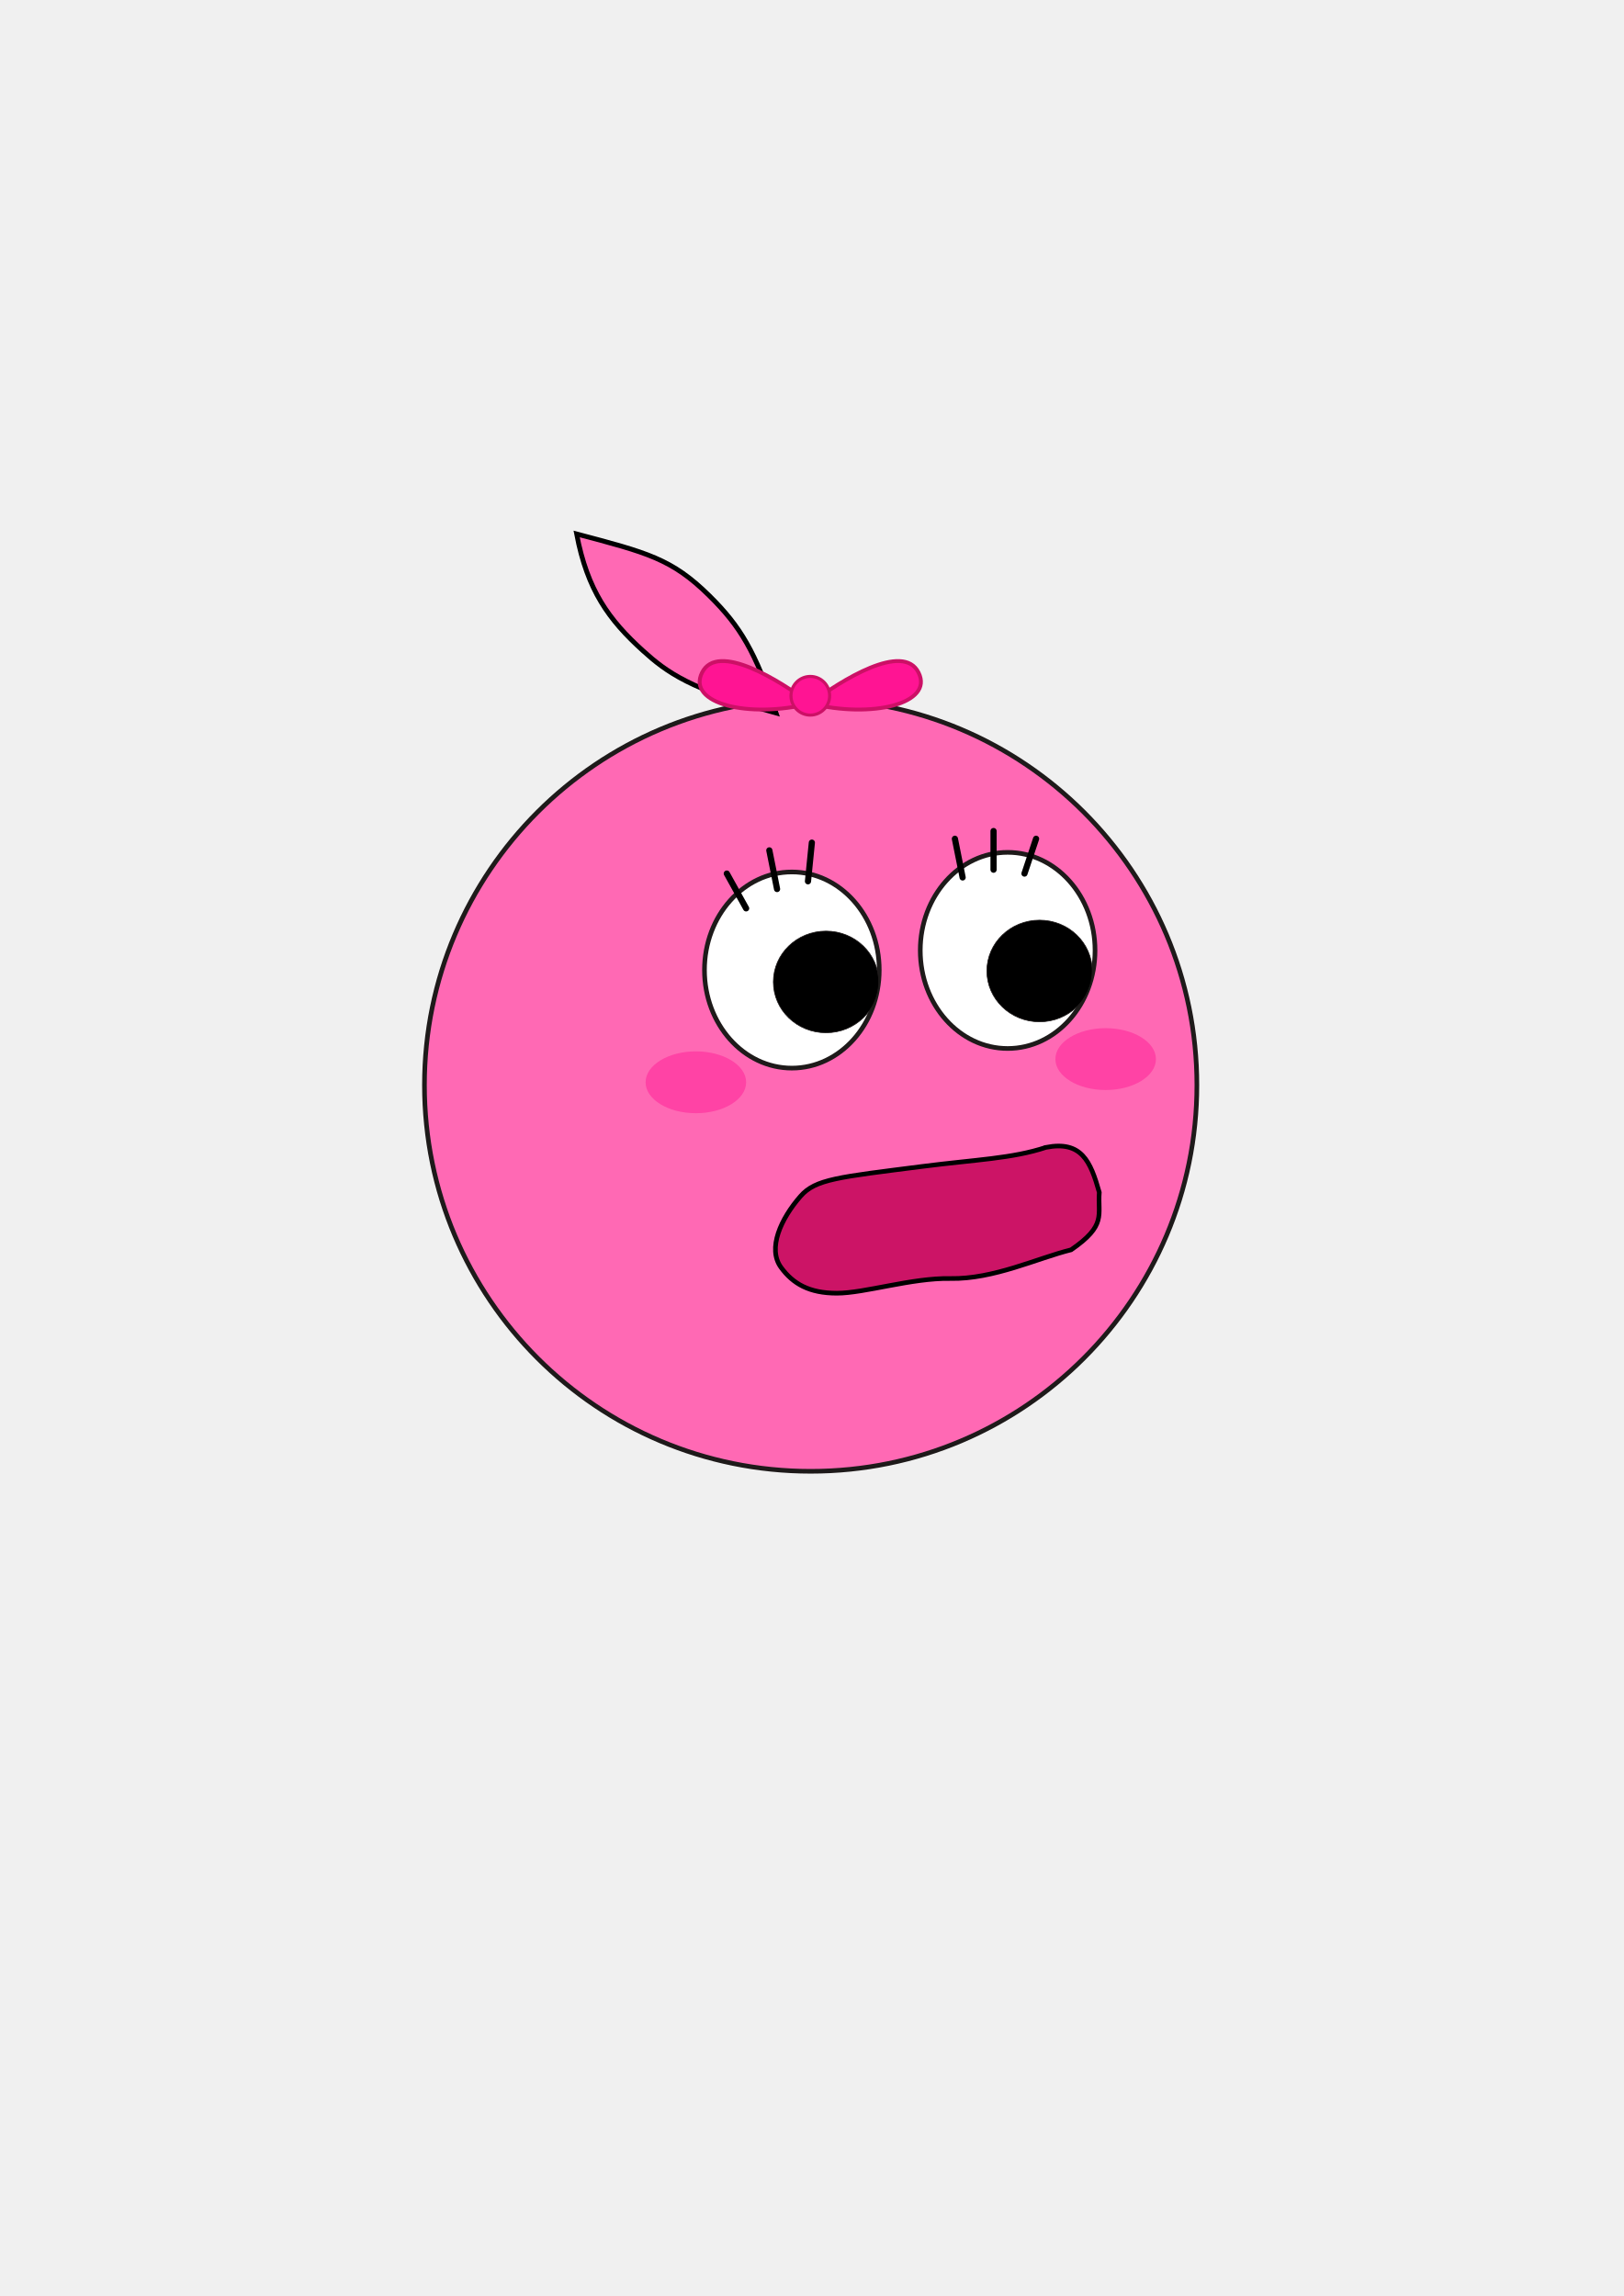
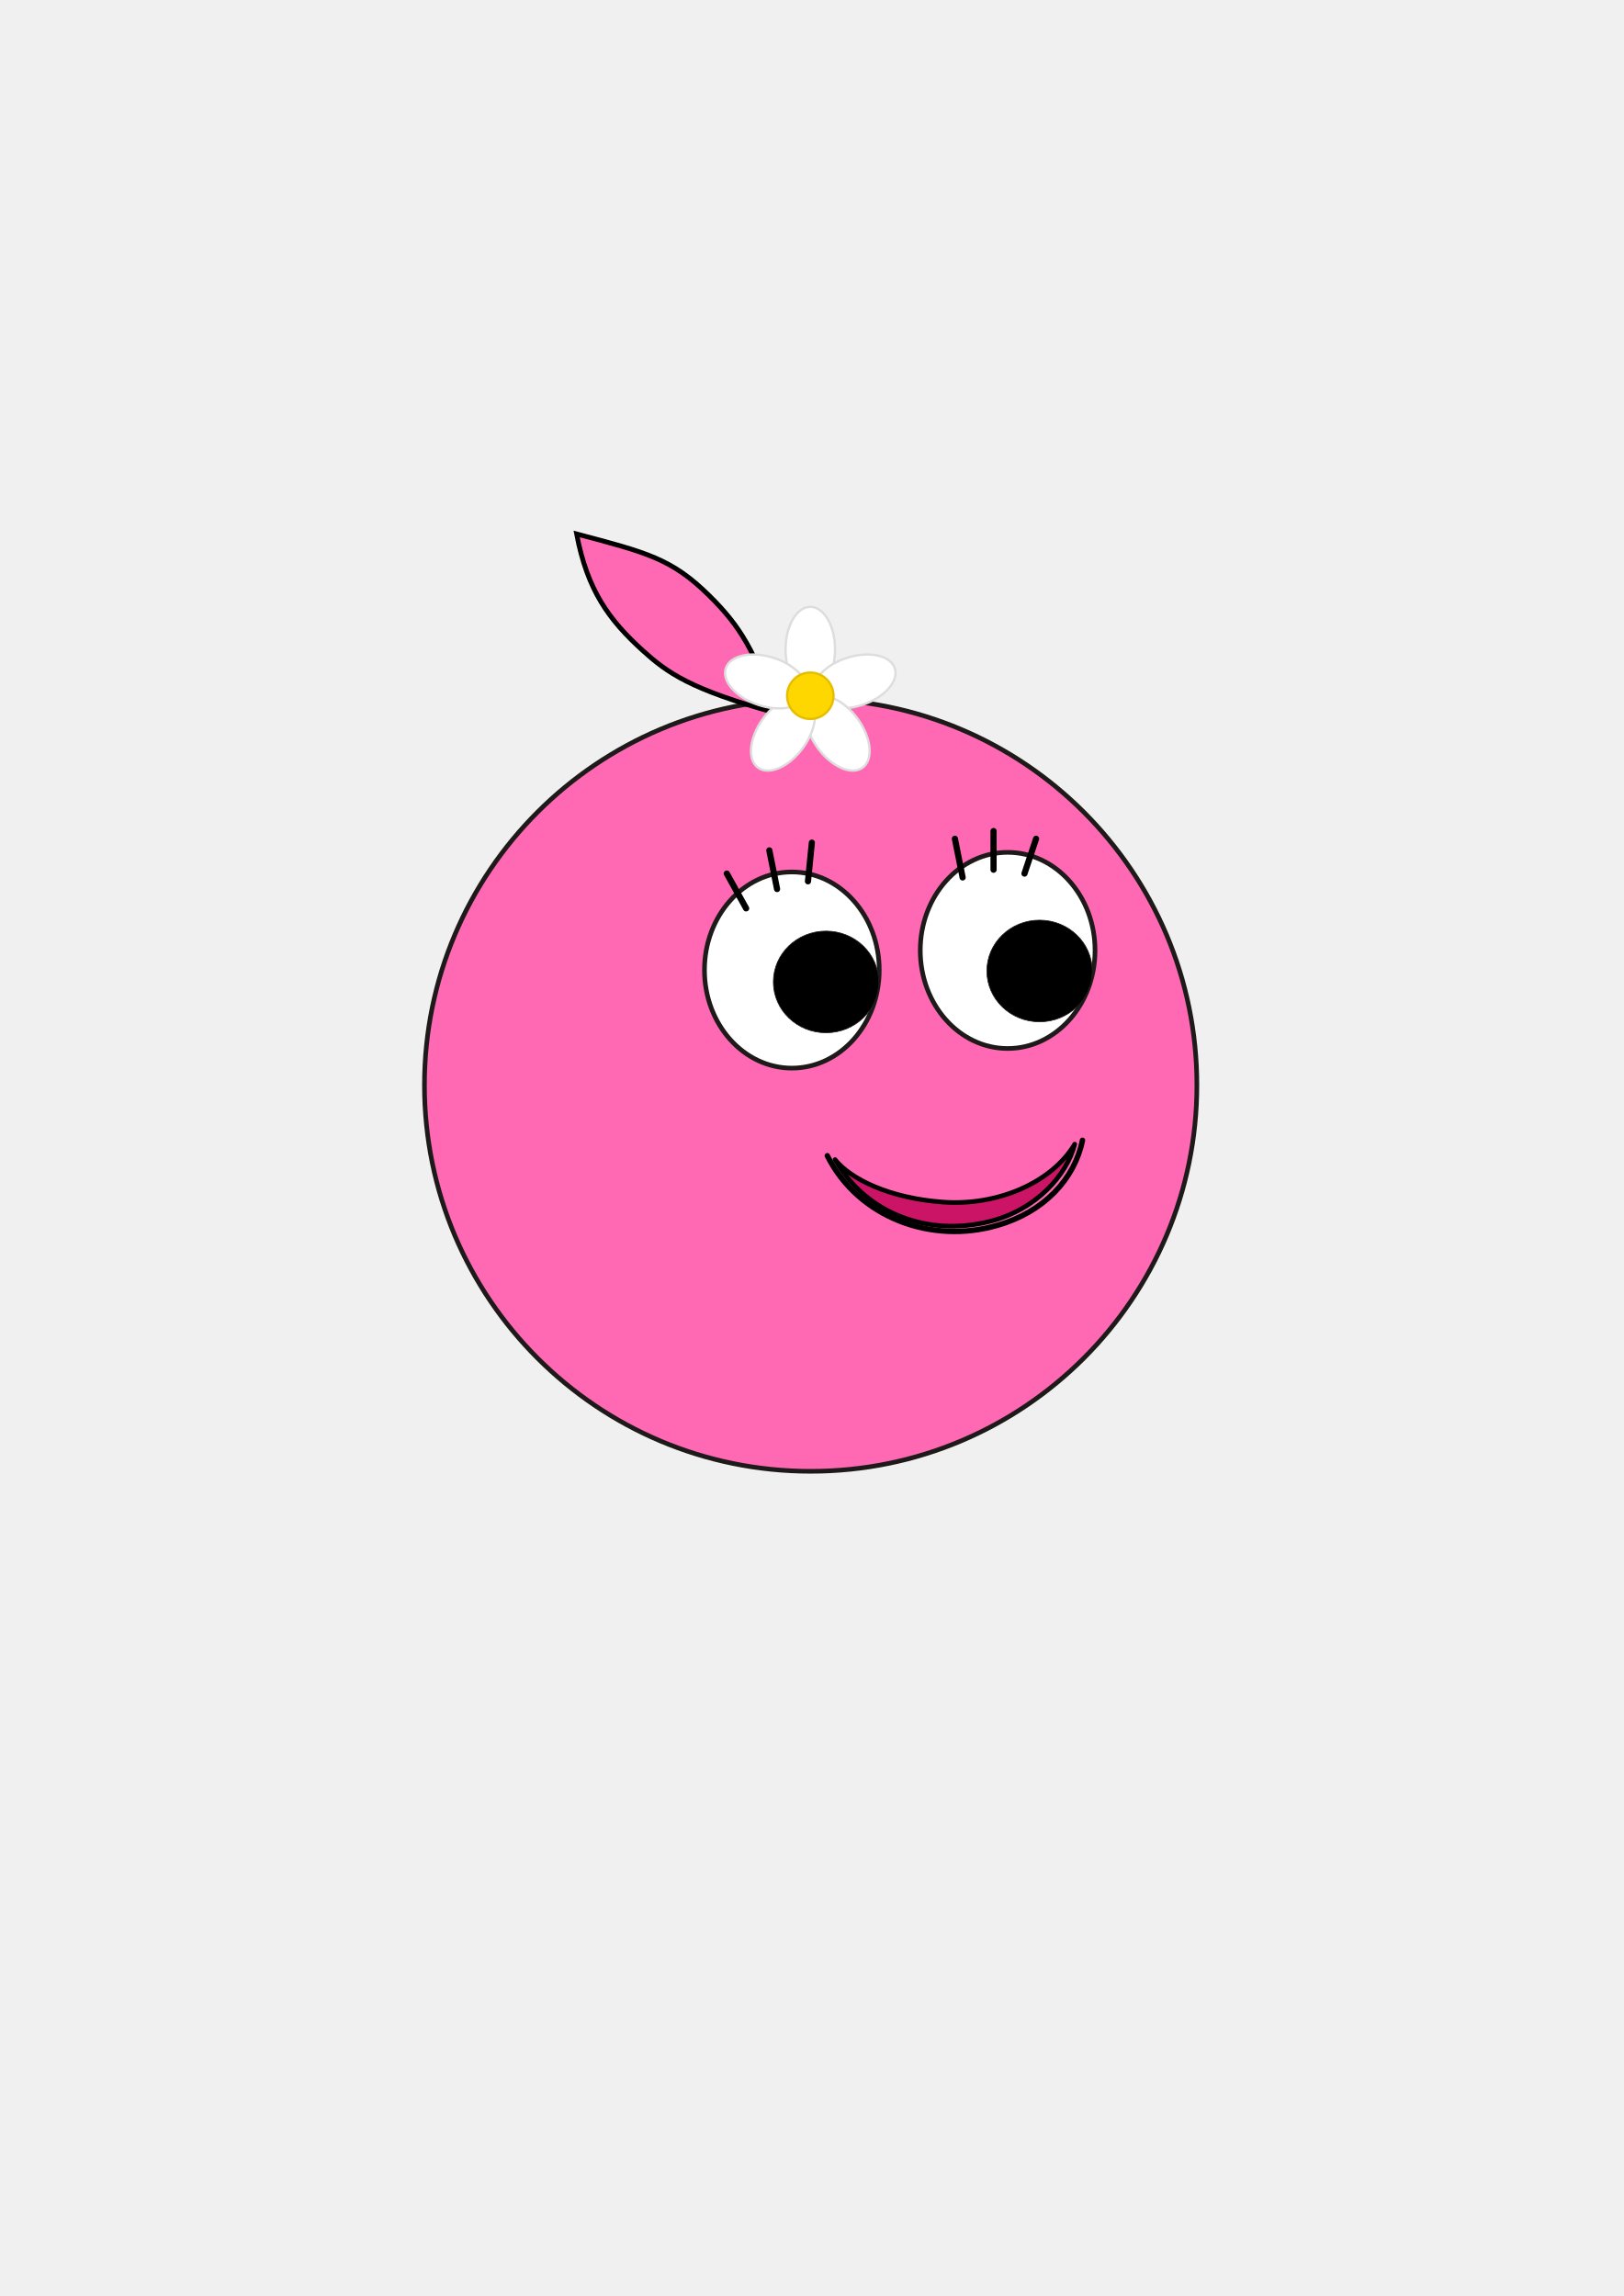
<svg xmlns="http://www.w3.org/2000/svg" width="210mm" height="297mm" viewBox="0 0 210 297" version="1.1" id="svg5">
  <defs id="defs2">
    <linearGradient id="linearGradient13268">
      <stop style="stop-color:#eaeaea;stop-opacity:1;" offset="0" id="stop13266" />
    </linearGradient>
  </defs>
  <g id="layer1">
    <circle style="fill:#ff69b4;stroke:#1e1a1a;stroke-width:0.6;stroke-linejoin:bevel;stroke-miterlimit:3.4;stroke-dasharray:none" id="path577" cx="104.847" cy="140.369" r="49.951" />
    <ellipse style="fill:#ffffff;stroke:#1e1a1a;stroke-width:0.6;stroke-linejoin:bevel;stroke-miterlimit:3.4;stroke-dasharray:none" id="path789" cx="130.324" cy="122.942" rx="11.302" ry="12.686" />
    <ellipse style="fill:#ffffff;stroke:#1e1a1a;stroke-width:0.6;stroke-linejoin:bevel;stroke-miterlimit:3.4;stroke-dasharray:none" id="path789-0" cx="102.414" cy="125.48" rx="11.302" ry="12.686" />
-     <path style="fill:#cc1466;fill-opacity:1;stroke:#000000;stroke-width:0.6;stroke-linecap:butt;stroke-linejoin:miter;stroke-opacity:1;stroke-dasharray:none" d="m 135.293,148.415 c -4.417,1.46 -9.071,1.576 -16.056,2.474 -10.801,1.388 -13.755,1.622 -15.703,3.85 -2.542,2.908 -4.306,6.768 -2.522,9.207 1.555,2.126 3.656,3.337 7.228,3.337 3.572,0 9.726,-1.996 14.679,-1.901 5.582,0.107 11.222,-2.617 15.618,-3.716 4.637,-3.188 3.413,-4.48 3.638,-7.429 -1.137,-4.023 -2.288,-6.706 -6.882,-5.823 z" id="path1369" />
+     <path style="fill:#cc1466;fill-opacity:1;stroke:#000000;stroke-width:0.6;stroke-linecap:round;stroke-linejoin:round;stroke-opacity:1;stroke-dasharray:none" d="M 108.0,150.0 C 112.0,157.0 120.0,160.0 128.0,158.0 C 134.0,156.5 138.0,152.0 139.0,148.0 C 136.0,153.0 129.0,156.0 122.0,155.5 C 115.0,155.0 110.0,152.5 108.0,150.0 Z" id="path1369" />
+     <path style="fill:none;stroke:#000000;stroke-width:0.7;stroke-linecap:round;stroke-linejoin:round;stroke-opacity:1" d="M 107.0,149.5 C 111.0,157.5 120.5,161.0 129.0,158.5 C 135.0,156.8 139.0,152.5 140.0,147.5" id="smile-line" />
    <ellipse style="fill:#000000;fill-opacity:1;stroke:#1e1a1a;stroke-width:0.093;stroke-linejoin:bevel;stroke-miterlimit:3.4" id="path2097" cx="106.832" cy="127.017" rx="6.809" ry="6.574" />
    <ellipse style="fill:#000000;fill-opacity:1;stroke:#1e1a1a;stroke-width:0.093;stroke-linejoin:bevel;stroke-miterlimit:3.4" id="path2097-3" cx="134.448" cy="125.601" rx="6.809" ry="6.574" />
    <path style="fill:#ff69b4;stroke:#000000;stroke-width:0.623;stroke-linecap:butt;stroke-linejoin:miter;stroke-dasharray:none;stroke-opacity:1" d="M 100.372,92.234 C 97.647,84.289 95.823,81.09 91.735,77.055 86.883,72.267 83.679,71.485 74.577,69.069 c 1.392,7.293 4.159,11.102 8.583,15.108 3.137,2.84 6.089,4.986 17.212,8.057 z" id="path8291" />
    <path style="fill:none;stroke:#000000;stroke-width:0.8;stroke-linecap:round;stroke-linejoin:miter;stroke-opacity:1" d="m 96.5,117.5 -2.5,-4.5" id="eyelash-left-1" />
    <path style="fill:none;stroke:#000000;stroke-width:0.8;stroke-linecap:round;stroke-linejoin:miter;stroke-opacity:1" d="m 100.5,115.0 -1.0,-5.0" id="eyelash-left-2" />
    <path style="fill:none;stroke:#000000;stroke-width:0.8;stroke-linecap:round;stroke-linejoin:miter;stroke-opacity:1" d="m 104.5,114.0 0.5,-5.0" id="eyelash-left-3" />
    <path style="fill:none;stroke:#000000;stroke-width:0.8;stroke-linecap:round;stroke-linejoin:miter;stroke-opacity:1" d="m 124.5,113.5 -1.0,-5.0" id="eyelash-right-1" />
    <path style="fill:none;stroke:#000000;stroke-width:0.8;stroke-linecap:round;stroke-linejoin:miter;stroke-opacity:1" d="m 128.5,112.5 0.0,-5.0" id="eyelash-right-2" />
    <path style="fill:none;stroke:#000000;stroke-width:0.8;stroke-linecap:round;stroke-linejoin:miter;stroke-opacity:1" d="m 132.5,113.0 1.5,-4.5" id="eyelash-right-3" />
-     <ellipse style="fill:#ff1493;fill-opacity:0.45;stroke:none" id="cheek-left" cx="90.0" cy="140.0" rx="6.5" ry="4.0" />
-     <ellipse style="fill:#ff1493;fill-opacity:0.45;stroke:none" id="cheek-right" cx="143.0" cy="137.0" rx="6.5" ry="4.0" />
-     <g id="bow" transform="translate(104.8, 91.0)">
-       <path style="fill:#ff1493;fill-opacity:1;stroke:#cc1066;stroke-width:0.5;stroke-linecap:round;stroke-linejoin:round;stroke-opacity:1" d="M 0,0 C -4,-3 -12,-8 -14,-4 -16,0 -8,2 0,0 Z" id="bow-left" />
-       <path style="fill:#ff1493;fill-opacity:1;stroke:#cc1066;stroke-width:0.5;stroke-linecap:round;stroke-linejoin:round;stroke-opacity:1" d="M 0,0 C 4,-3 12,-8 14,-4 16,0 8,2 0,0 Z" id="bow-right" />
-       <circle style="fill:#ff1493;fill-opacity:1;stroke:#cc1066;stroke-width:0.4" id="bow-center" cx="0" cy="-1" r="2.5" />
+     <g id="flower" transform="translate(104.8, 90.0)">
+       <ellipse style="fill:#ffffff;fill-opacity:1;stroke:#dddddd;stroke-width:0.3" id="petal-1" cx="0" cy="-6" rx="3.2" ry="5.5" />
+       <ellipse style="fill:#ffffff;fill-opacity:1;stroke:#dddddd;stroke-width:0.3" id="petal-2" cx="5.7" cy="-1.85" rx="3.2" ry="5.5" transform="rotate(72, 5.7, -1.85)" />
+       <ellipse style="fill:#ffffff;fill-opacity:1;stroke:#dddddd;stroke-width:0.3" id="petal-3" cx="3.53" cy="4.85" rx="3.2" ry="5.5" transform="rotate(144, 3.53, 4.85)" />
+       <ellipse style="fill:#ffffff;fill-opacity:1;stroke:#dddddd;stroke-width:0.3" id="petal-4" cx="-3.53" cy="4.85" rx="3.2" ry="5.5" transform="rotate(216, -3.53, 4.85)" />
+       <ellipse style="fill:#ffffff;fill-opacity:1;stroke:#dddddd;stroke-width:0.3" id="petal-5" cx="-5.7" cy="-1.85" rx="3.2" ry="5.5" transform="rotate(288, -5.7, -1.85)" />
+       <circle style="fill:#ffd700;fill-opacity:1;stroke:#e6be00;stroke-width:0.3" id="flower-center" cx="0" cy="0" r="3.0" />
    </g>
  </g>
</svg>
